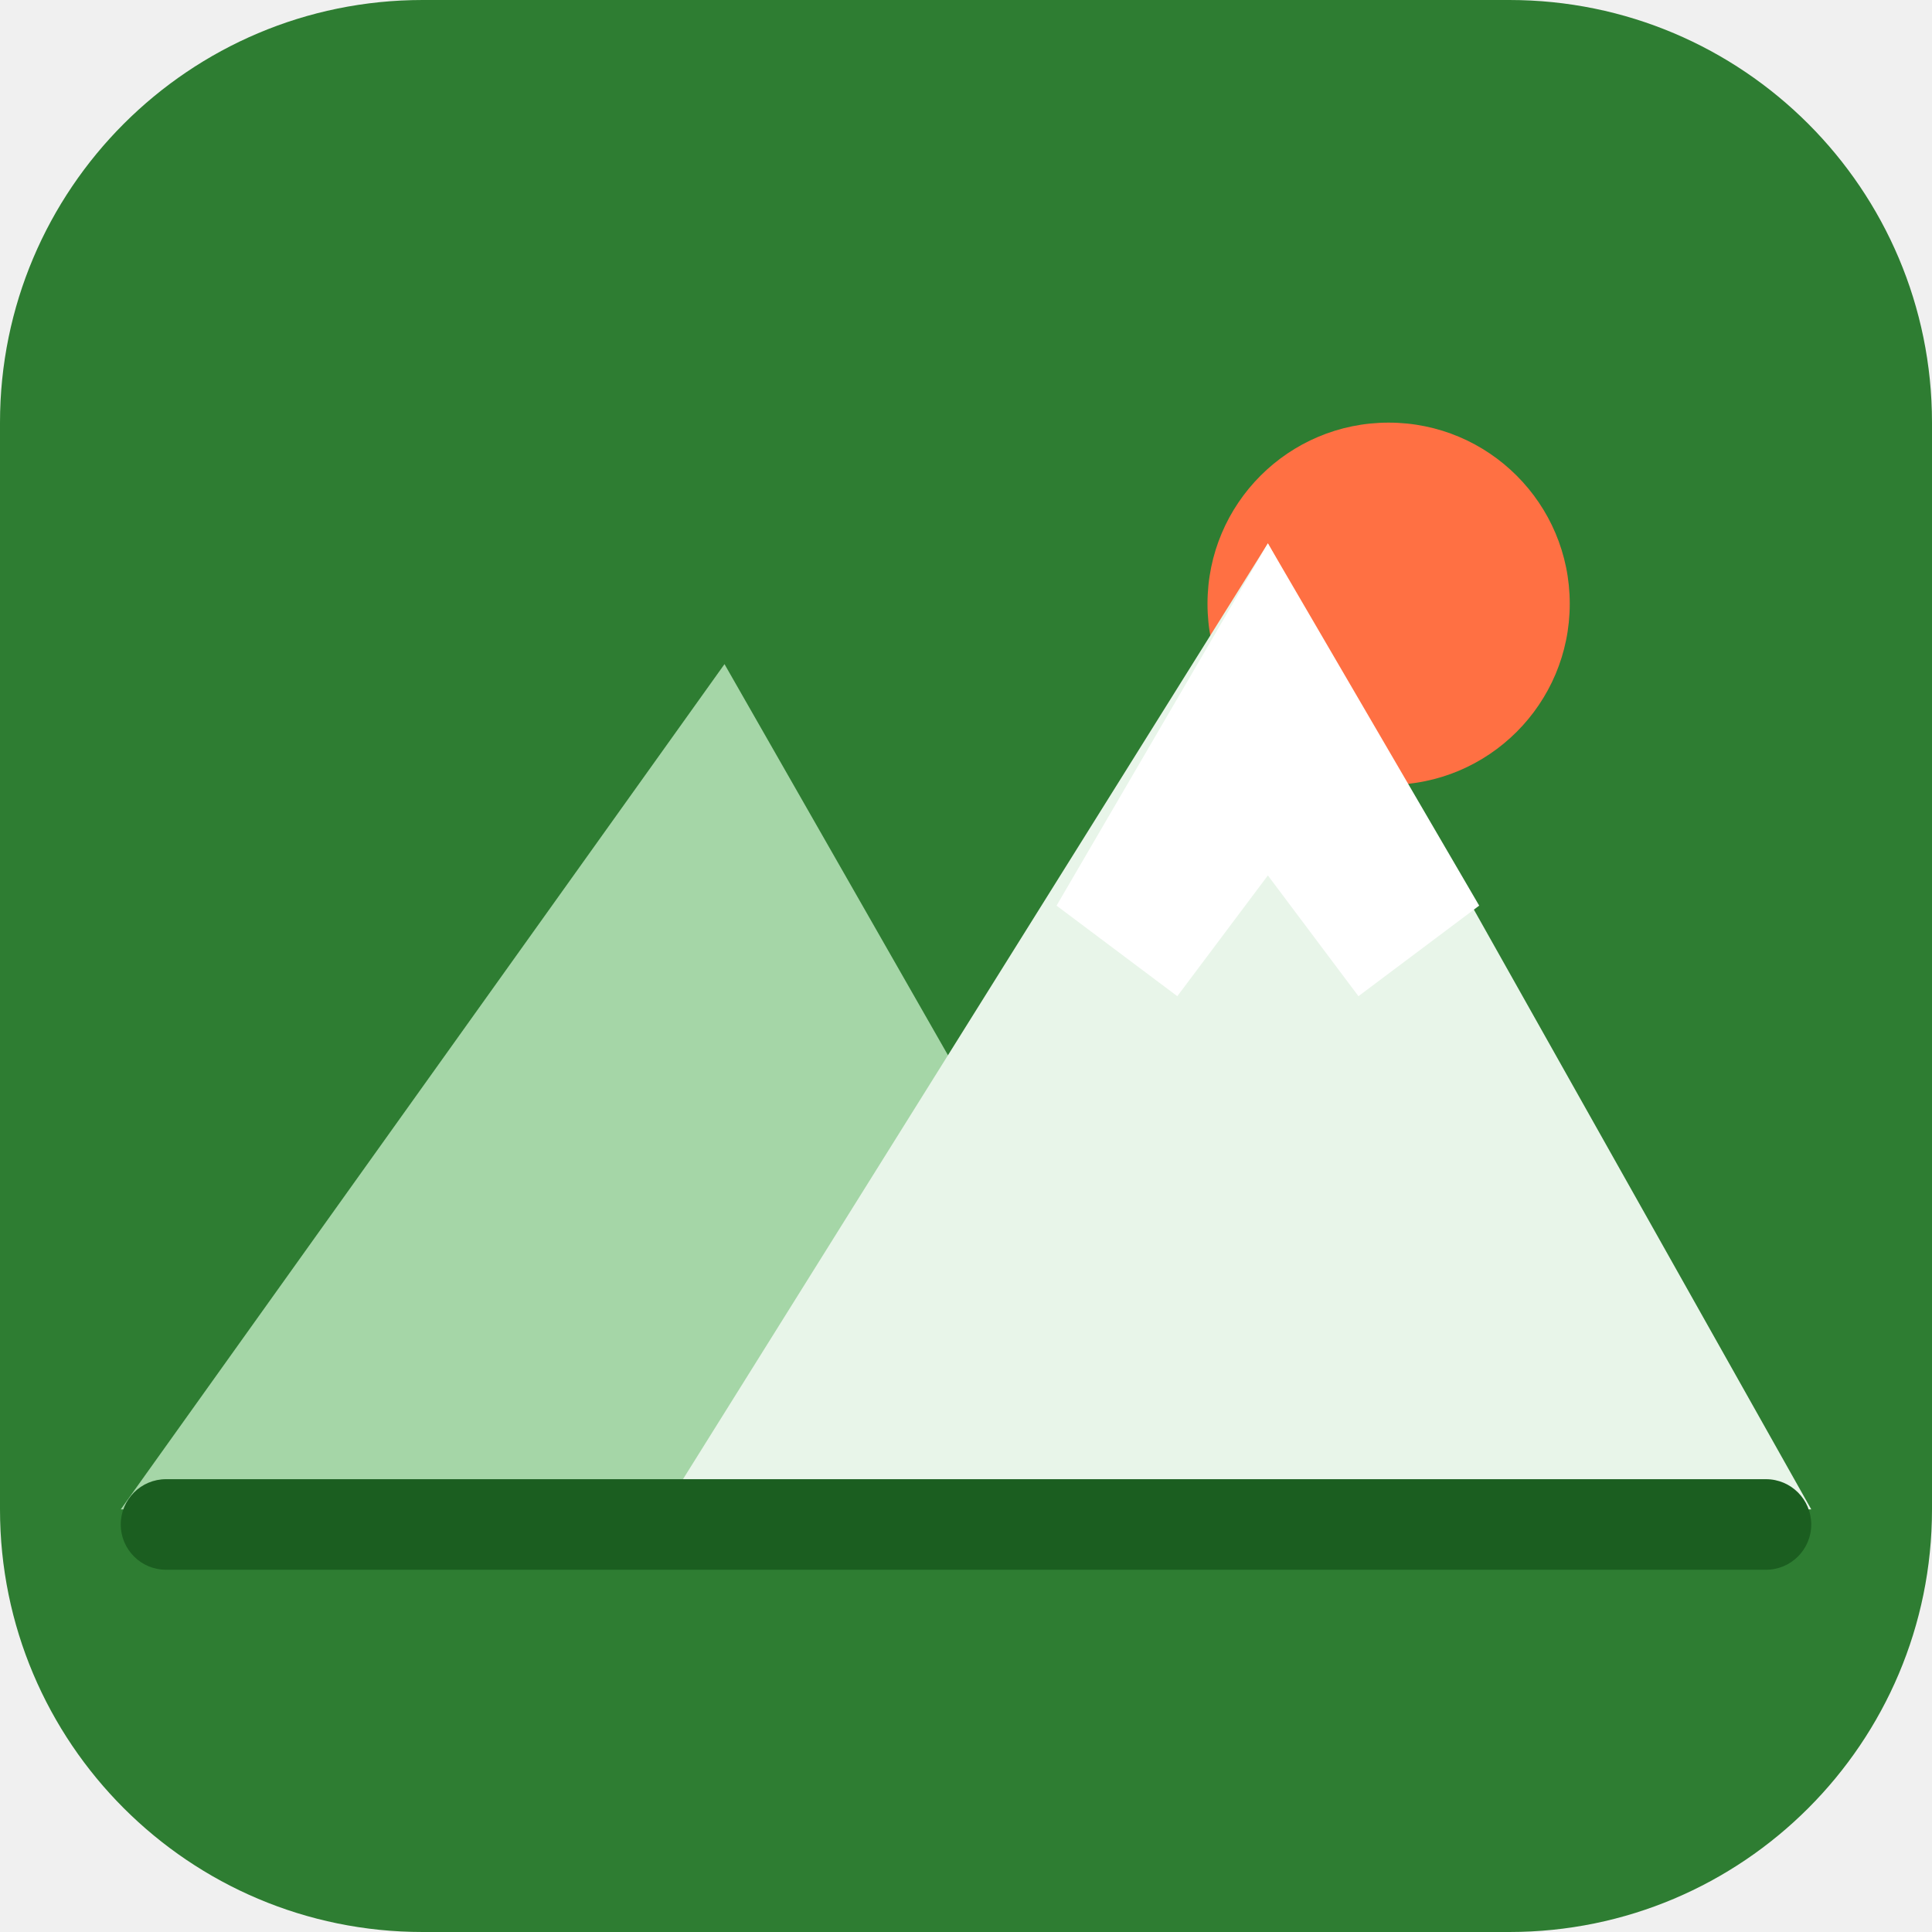
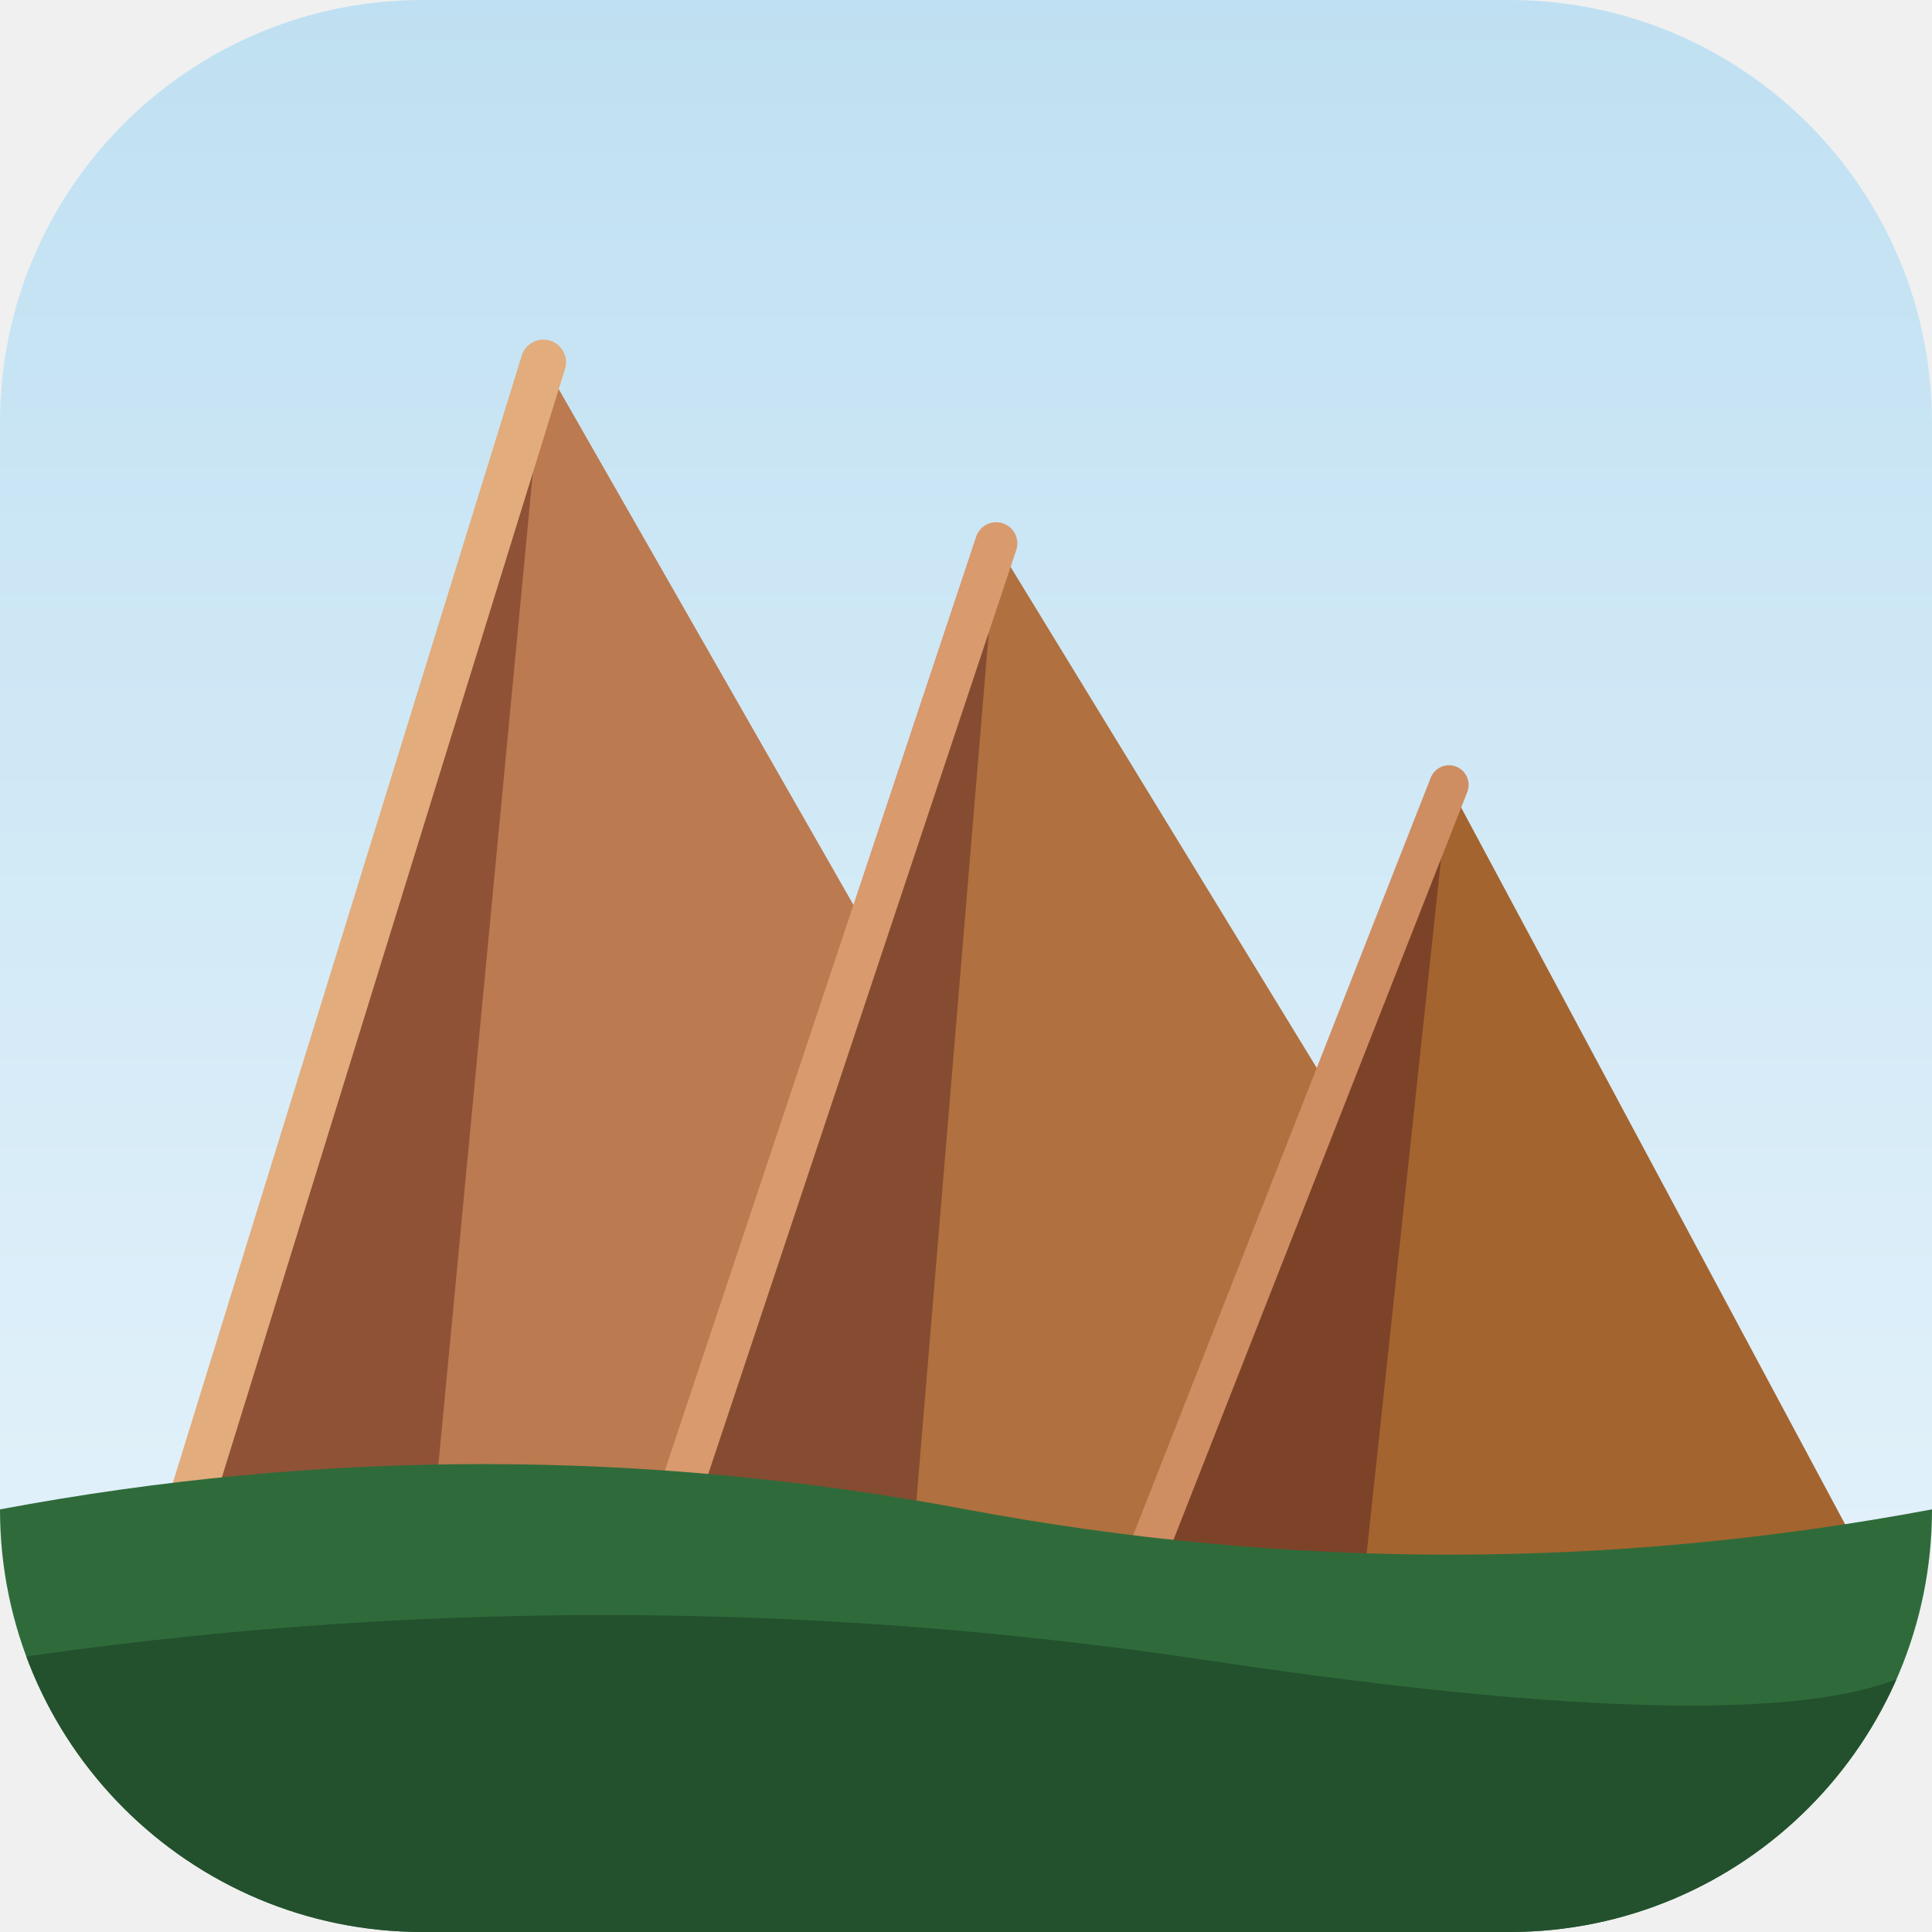
<svg xmlns="http://www.w3.org/2000/svg" viewBox="0 0 64 64" width="64" height="64">
-   <rect width="64" height="64" rx="14" fill="#2e7d32" />
-   <circle cx="46" cy="20" r="6" fill="#ff7043" />
-   <path d="M4 50 L24 22 L40 50 Z" fill="#a5d6a7" />
-   <path d="M22 50 L42 18 L60 50 Z" fill="#e8f5e9" />
-   <path d="M42 18 L35 30 L39 33 L42 29 L45 33 L49 30 Z" fill="#ffffff" />
-   <rect x="4" y="49" width="56" height="3" rx="1.5" fill="#1b5e20" />
+   <defs>
+     <linearGradient id="sky" x1="0" y1="0" x2="0" y2="1">
+       <stop offset="0" stop-color="#bfe0f2" />
+       <stop offset="1" stop-color="#eaf5fc" />
+     </linearGradient>
+     <clipPath id="tile">
+       <rect width="64" height="64" rx="14" />
+     </clipPath>
+   </defs>
+   <g clip-path="url(#tile)">
+     <rect width="64" height="64" fill="url(#sky)" />
+     <polygon points="5,54 18,12 42,54" fill="#bb7a50" />
+     <polygon points="5,54 18,12 14,54" fill="#8f5236" />
+     <line x1="5" y1="54" x2="18" y2="12" stroke="#e2ac7c" stroke-width="1.5" stroke-linecap="round" />
+     <polygon points="21,54 33,18 55,54" fill="#b0703f" />
+     <polygon points="21,54 33,18 30,54" fill="#854c31" />
+     <line x1="21" y1="54" x2="33" y2="18" stroke="#d99a6e" stroke-width="1.4" stroke-linecap="round" />
+     <polygon points="37,54 48,26 63,54" fill="#a4642f" />
+     <polygon points="37,54 48,26 45,54" fill="#7c4329" />
+     <line x1="37" y1="54" x2="48" y2="26" stroke="#cf8d62" stroke-width="1.3" stroke-linecap="round" />
+     <path d="M0 50 Q 16 47 32 50 T 64 50 L64 64 L0 64 Z" fill="#2f6b3a" />
+     <path d="M0 55 Q 20 52 40 55 T 64 55 L64 64 L0 64 Z" fill="#23512d" />
+   </g>
</svg>
